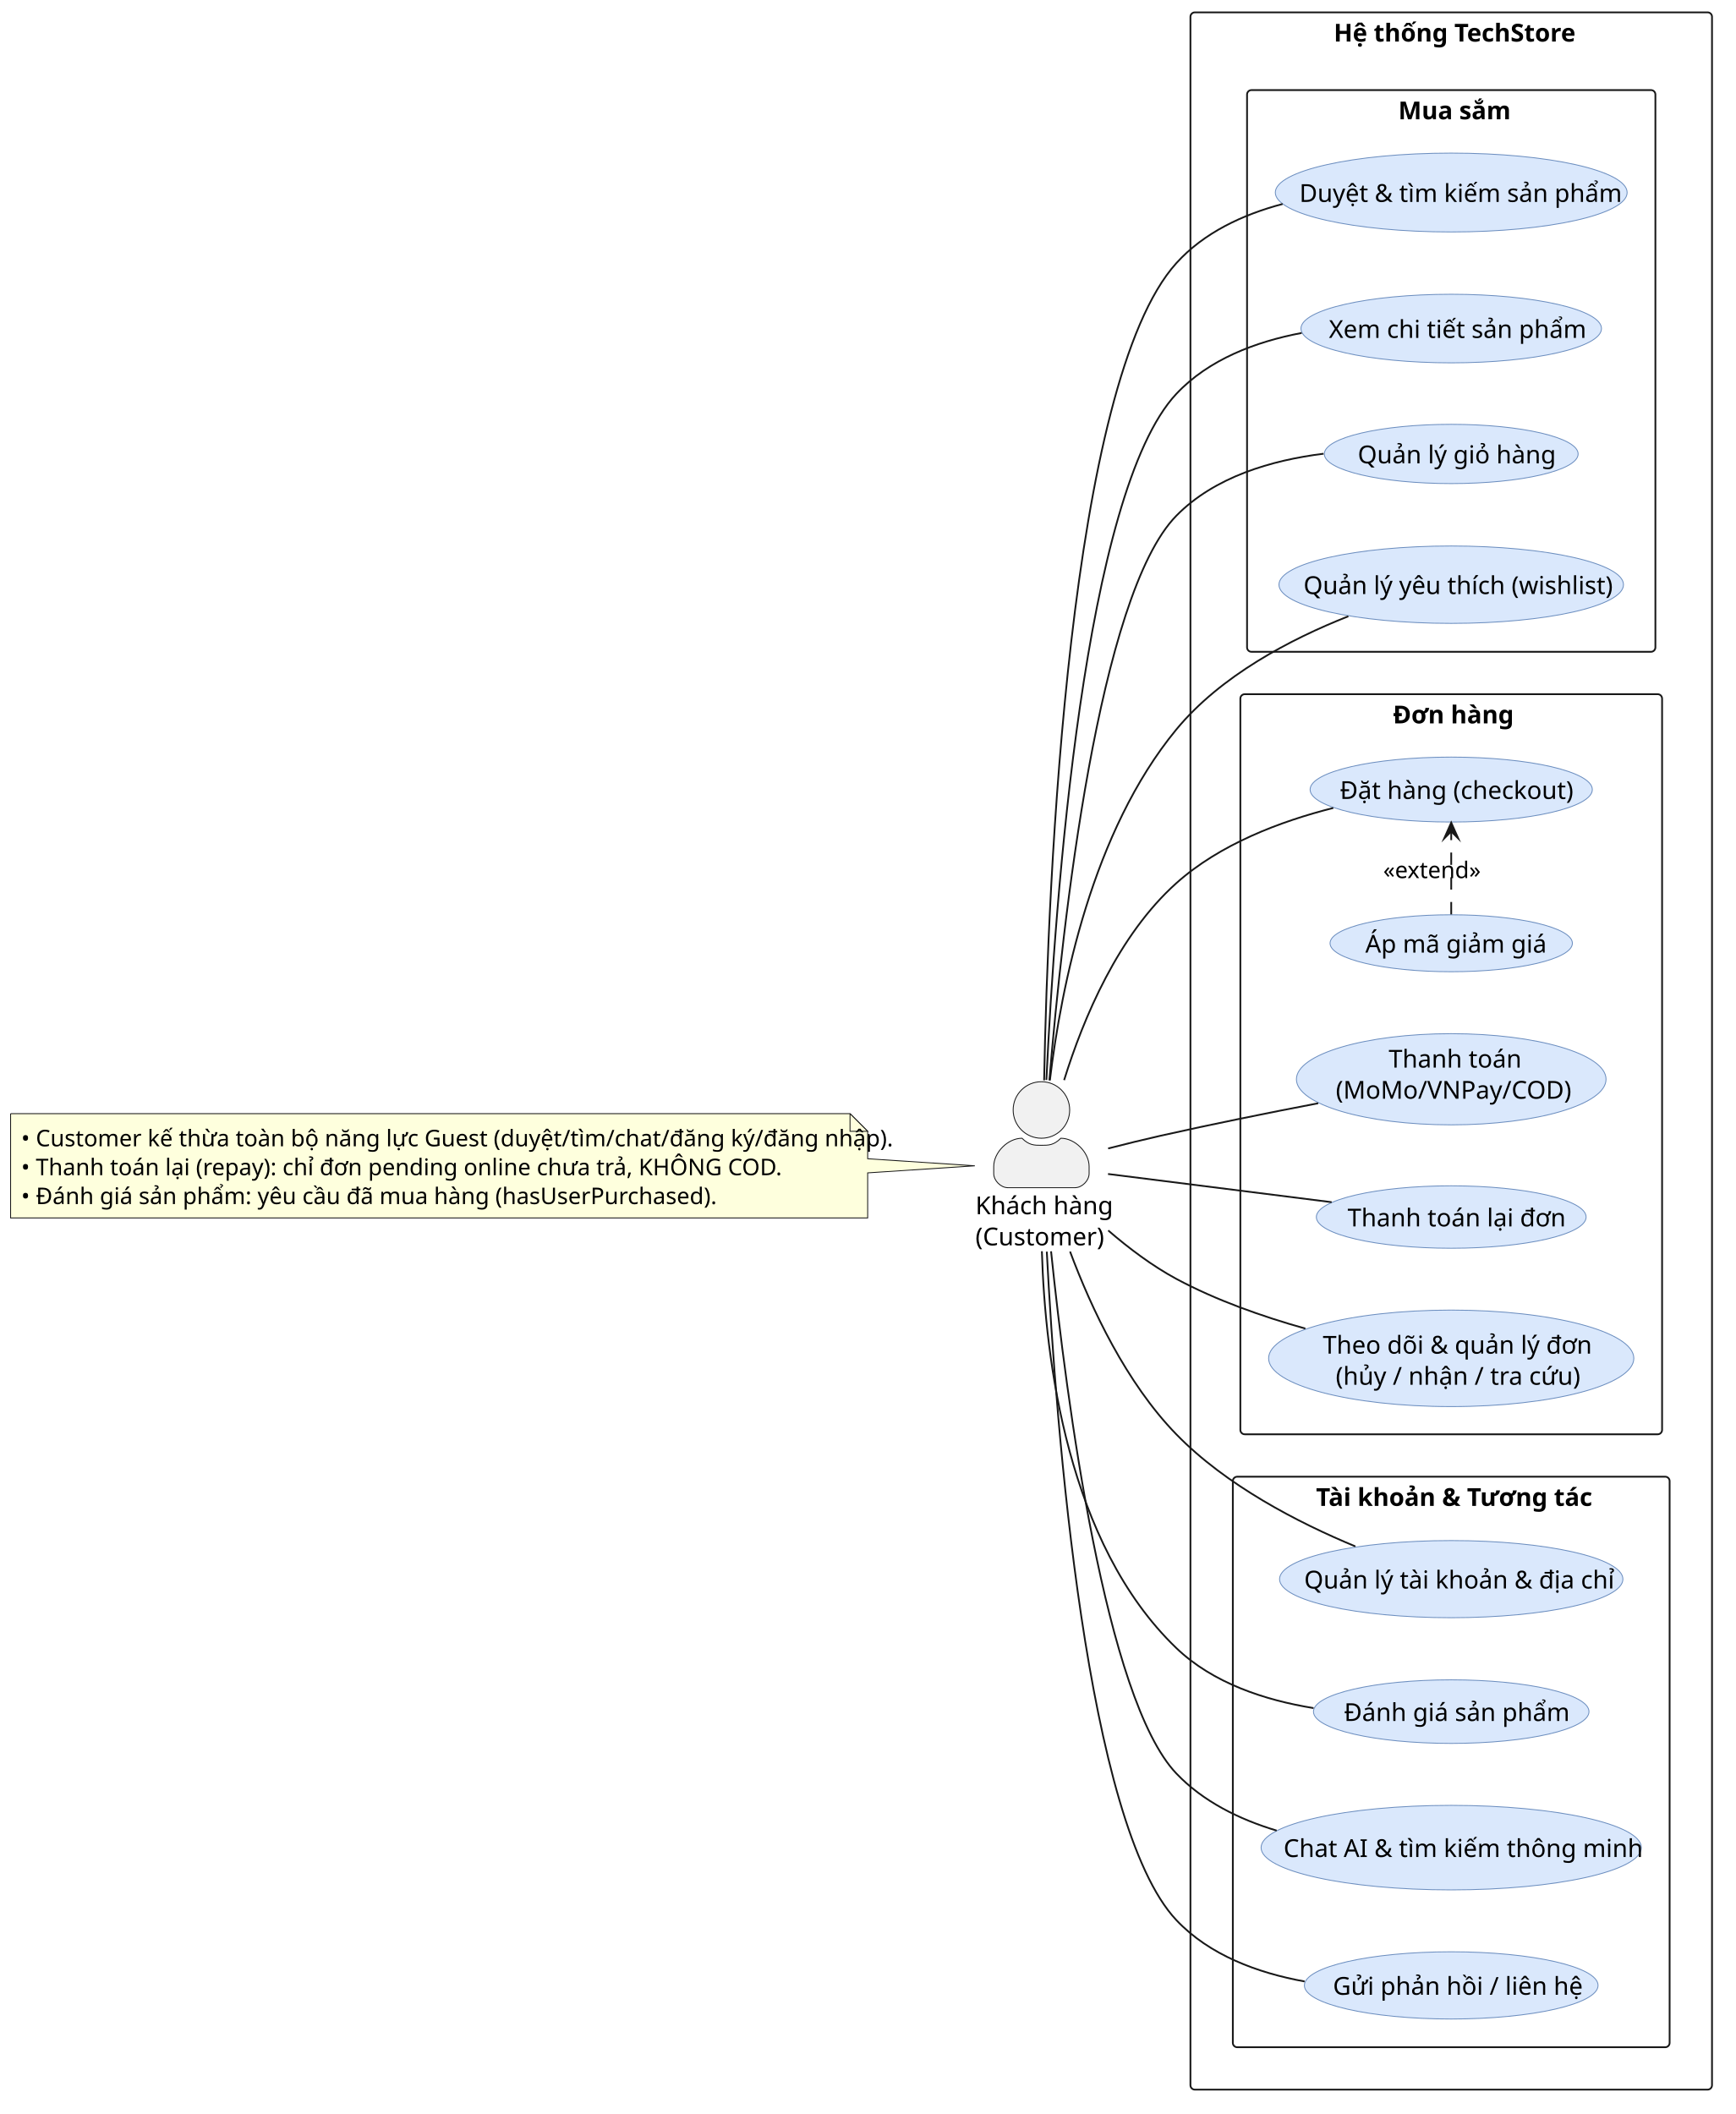
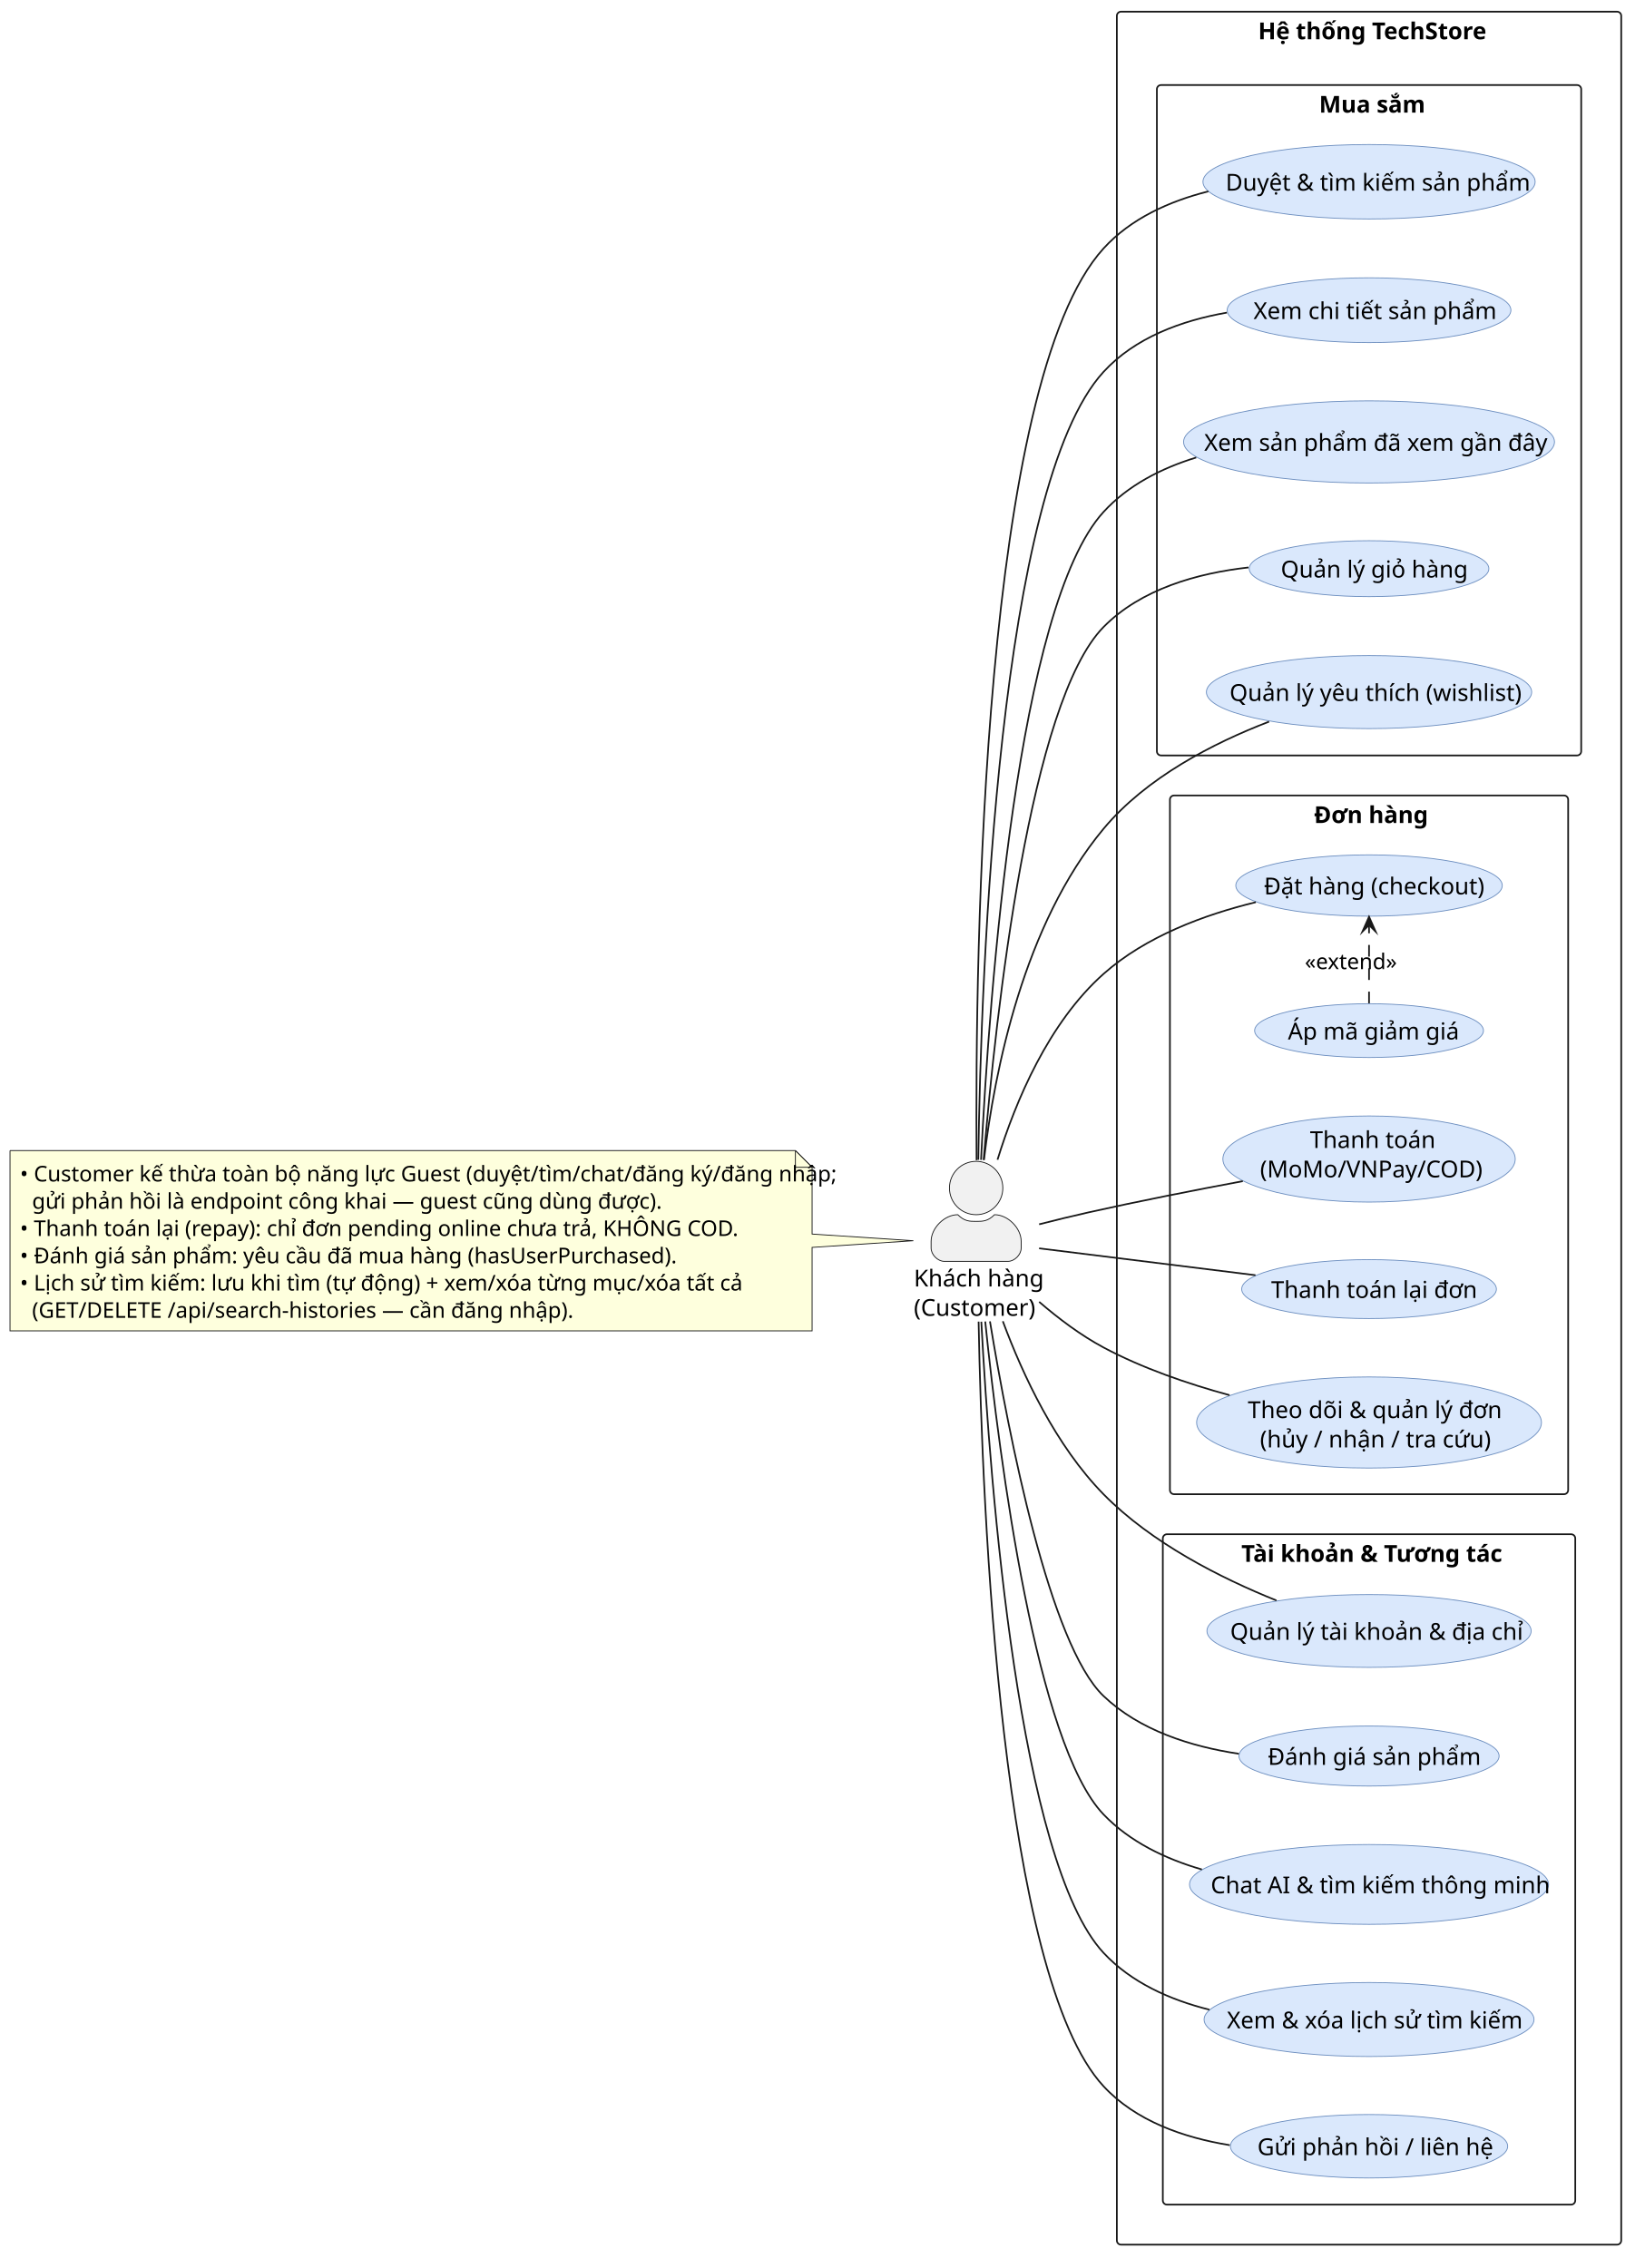
- <svg xmlns="http://www.w3.org/2000/svg" contentStyleType="text/css" data-diagram-type="DESCRIPTION" height="3740.625px" preserveAspectRatio="none" style="width:3071px;height:3740px;background:#FFFFFF;" version="1.1" viewBox="0 0 3071 3740" width="3071.875px" zoomAndPan="magnify">
+ <svg xmlns="http://www.w3.org/2000/svg" contentStyleType="text/css" data-diagram-type="DESCRIPTION" height="4250px" preserveAspectRatio="none" style="width:3081px;height:4250px;background:#FFFFFF;" version="1.1" viewBox="0 0 3081 4250" width="3081.25px" zoomAndPan="magnify">
  <defs />
  <g>
    <g class="cluster" data-qualified-name="H. th.ng TechStore" data-source-line="19" id="ent0002">
-       <rect fill="none" height="3675" rx="7.812" ry="7.812" style="stroke:#181818;stroke-width:3.125;" width="922.75" x="2106.094" y="21.875" />
-       <text fill="#000000" font-family="sans-serif" font-size="43.75" font-weight="700" lengthAdjust="spacing" textLength="415.646" x="2359.646" y="73.541">Hệ thống TechStore</text>
+       <rect fill="none" height="4184.375" rx="7.812" ry="7.812" style="stroke:#181818;stroke-width:3.125;" width="945" x="2092.562" y="21.875" />
+       <text fill="#000000" font-family="sans-serif" font-size="43.75" font-weight="700" lengthAdjust="spacing" textLength="415.646" x="2357.239" y="73.541">Hệ thống TechStore</text>
    </g>
    <g class="cluster" data-qualified-name="H. th.ng TechStore.Mua s.m" data-source-line="20" id="ent0003">
-       <rect fill="none" height="993.75" rx="7.812" ry="7.812" style="stroke:#181818;stroke-width:3.125;" width="722.438" x="2206.25" y="159.375" />
-       <text fill="#000000" font-family="sans-serif" font-size="43.75" font-weight="700" lengthAdjust="spacing" textLength="187.219" x="2473.859" y="211.041">Mua sắm</text>
+       <rect fill="none" height="1256.25" rx="7.812" ry="7.812" style="stroke:#181818;stroke-width:3.125;" width="795" x="2167.562" y="159.375" />
+       <text fill="#000000" font-family="sans-serif" font-size="43.75" font-weight="700" lengthAdjust="spacing" textLength="187.219" x="2471.453" y="211.041">Mua sắm</text>
    </g>
-     <g class="cluster" data-qualified-name="H. th.ng TechStore...n h.ng" data-source-line="26" id="ent0008">
-       <rect fill="none" height="1309.375" rx="7.812" ry="7.812" style="stroke:#181818;stroke-width:3.125;" width="746.125" x="2194.406" y="1228.125" />
-       <text fill="#000000" font-family="sans-serif" font-size="43.75" font-weight="700" lengthAdjust="spacing" textLength="206.082" x="2464.428" y="1279.791">Đơn hàng</text>
+     <g class="cluster" data-qualified-name="H. th.ng TechStore...n h.ng" data-source-line="27" id="ent0009">
+       <rect fill="none" height="1309.375" rx="7.812" ry="7.812" style="stroke:#181818;stroke-width:3.125;" width="746.125" x="2192" y="1490.625" />
+       <text fill="#000000" font-family="sans-serif" font-size="43.75" font-weight="700" lengthAdjust="spacing" textLength="206.082" x="2462.021" y="1542.291">Đơn hàng</text>
    </g>
-     <g class="cluster" data-qualified-name="H. th.ng TechStore.T.i kho.n . T..ng t.c" data-source-line="33" id="ent0014">
-       <rect fill="none" height="1009.375" rx="7.812" ry="7.812" style="stroke:#181818;stroke-width:3.125;" width="772.75" x="2181.094" y="2612.5" />
-       <text fill="#000000" font-family="sans-serif" font-size="43.75" font-weight="700" lengthAdjust="spacing" textLength="478.452" x="2328.243" y="2664.166">Tài khoản &amp; Tương tác</text>
+     <g class="cluster" data-qualified-name="H. th.ng TechStore.T.i kho.n . T..ng t.c" data-source-line="34" id="ent0015">
+       <rect fill="none" height="1256.25" rx="7.812" ry="7.812" style="stroke:#181818;stroke-width:3.125;" width="772.75" x="2178.688" y="2875" />
+       <text fill="#000000" font-family="sans-serif" font-size="43.75" font-weight="700" lengthAdjust="spacing" textLength="478.452" x="2325.837" y="2926.666">Tài khoản &amp; Tương tác</text>
    </g>
    <g class="entity" data-qualified-name="H. th.ng TechStore.Mua s.m.UC_browse" data-source-line="21" id="ent0004">
-       <ellipse cx="2567.473" cy="340.62" fill="#DAE8FC" rx="311.223" ry="69.745" style="stroke:#6C8EBF;stroke-width:1.562;" />
-       <text fill="#000000" font-family="sans-serif" font-size="43.75" lengthAdjust="spacing" textLength="537.347" x="2298.799" y="357.197">Duyệt &amp; tìm kiếm sản phẩm</text>
+       <ellipse cx="2565.066" cy="340.62" fill="#DAE8FC" rx="311.223" ry="69.745" style="stroke:#6C8EBF;stroke-width:1.562;" />
+       <text fill="#000000" font-family="sans-serif" font-size="43.75" lengthAdjust="spacing" textLength="537.347" x="2296.393" y="357.197">Duyệt &amp; tìm kiếm sản phẩm</text>
    </g>
    <g class="entity" data-qualified-name="H. th.ng TechStore.Mua s.m.UC_detail" data-source-line="22" id="ent0005">
-       <ellipse cx="2567.477" cy="581.258" fill="#DAE8FC" rx="265.821" ry="60.664" style="stroke:#6C8EBF;stroke-width:1.562;" />
-       <text fill="#000000" font-family="sans-serif" font-size="43.75" lengthAdjust="spacing" textLength="432.843" x="2351.056" y="597.835">Xem chi tiết sản phẩm</text>
+       <ellipse cx="2565.071" cy="581.258" fill="#DAE8FC" rx="265.821" ry="60.664" style="stroke:#6C8EBF;stroke-width:1.562;" />
+       <text fill="#000000" font-family="sans-serif" font-size="43.75" lengthAdjust="spacing" textLength="432.843" x="2348.65" y="597.835">Xem chi tiết sản phẩm</text>
    </g>
-     <g class="entity" data-qualified-name="H. th.ng TechStore.Mua s.m.UC_cart" data-source-line="23" id="ent0006">
-       <ellipse cx="2567.478" cy="803.121" fill="#DAE8FC" rx="224.509" ry="52.402" style="stroke:#6C8EBF;stroke-width:1.562;" />
-       <text fill="#000000" font-family="sans-serif" font-size="43.75" lengthAdjust="spacing" textLength="330.795" x="2402.08" y="819.698">Quản lý giỏ hàng</text>
+     <g class="entity" data-qualified-name="H. th.ng TechStore.Mua s.m.UC_recent" data-source-line="23" id="ent0006">
+       <ellipse cx="2565.048" cy="828.122" fill="#DAE8FC" rx="347.485" ry="76.997" style="stroke:#6C8EBF;stroke-width:1.562;" />
+       <text fill="#000000" font-family="sans-serif" font-size="43.75" lengthAdjust="spacing" textLength="617.712" x="2256.192" y="844.699">Xem sản phẩm đã xem gần đây</text>
    </g>
-     <g class="entity" data-qualified-name="H. th.ng TechStore.Mua s.m.UC_wish" data-source-line="24" id="ent0007">
-       <ellipse cx="2567.467" cy="1034.387" fill="#DAE8FC" rx="304.748" ry="68.45" style="stroke:#6C8EBF;stroke-width:1.562;" />
-       <text fill="#000000" font-family="sans-serif" font-size="43.75" lengthAdjust="spacing" textLength="522.757" x="2306.088" y="1050.964">Quản lý yêu thích (wishlist)</text>
+     <g class="entity" data-qualified-name="H. th.ng TechStore.Mua s.m.UC_cart" data-source-line="24" id="ent0007">
+       <ellipse cx="2565.072" cy="1065.621" fill="#DAE8FC" rx="224.509" ry="52.402" style="stroke:#6C8EBF;stroke-width:1.562;" />
+       <text fill="#000000" font-family="sans-serif" font-size="43.75" lengthAdjust="spacing" textLength="330.795" x="2399.674" y="1082.198">Quản lý giỏ hàng</text>
    </g>
-     <g class="entity" data-qualified-name="H. th.ng TechStore...n h.ng.UC_order" data-source-line="27" id="ent0009">
-       <ellipse cx="2567.454" cy="1396.866" fill="#DAE8FC" rx="249.642" ry="57.428" style="stroke:#6C8EBF;stroke-width:1.562;" />
-       <text fill="#000000" font-family="sans-serif" font-size="43.75" lengthAdjust="spacing" textLength="393.964" x="2370.473" y="1413.443">Đặt hàng (checkout)</text>
+     <g class="entity" data-qualified-name="H. th.ng TechStore.Mua s.m.UC_wish" data-source-line="25" id="ent0008">
+       <ellipse cx="2565.06" cy="1296.887" fill="#DAE8FC" rx="304.748" ry="68.45" style="stroke:#6C8EBF;stroke-width:1.562;" />
+       <text fill="#000000" font-family="sans-serif" font-size="43.75" lengthAdjust="spacing" textLength="522.757" x="2303.682" y="1313.464">Quản lý yêu thích (wishlist)</text>
    </g>
-     <g class="entity" data-qualified-name="H. th.ng TechStore...n h.ng.UC_discount" data-source-line="28" id="ent0010">
-       <ellipse cx="2567.469" cy="1668.75" fill="#DAE8FC" rx="214.375" ry="50.375" style="stroke:#6C8EBF;stroke-width:1.562;" />
-       <text fill="#000000" font-family="sans-serif" font-size="43.75" lengthAdjust="spacing" textLength="303.964" x="2415.486" y="1685.327">Áp mã giảm giá</text>
+     <g class="entity" data-qualified-name="H. th.ng TechStore...n h.ng.UC_order" data-source-line="28" id="ent0010">
+       <ellipse cx="2565.048" cy="1659.366" fill="#DAE8FC" rx="249.642" ry="57.428" style="stroke:#6C8EBF;stroke-width:1.562;" />
+       <text fill="#000000" font-family="sans-serif" font-size="43.75" lengthAdjust="spacing" textLength="393.964" x="2368.066" y="1675.943">Đặt hàng (checkout)</text>
    </g>
-     <g class="entity" data-qualified-name="H. th.ng TechStore...n h.ng.UC_pay" data-source-line="29" id="ent0011">
-       <ellipse cx="2567.479" cy="1909.379" fill="#DAE8FC" rx="273.885" ry="80.66" style="stroke:#6C8EBF;stroke-width:1.562;" />
-       <text fill="#000000" font-family="sans-serif" font-size="43.75" lengthAdjust="spacing" textLength="221.356" x="2456.801" y="1888.726">Thanh toán</text>
-       <text fill="#000000" font-family="sans-serif" font-size="43.75" lengthAdjust="spacing" textLength="408.383" x="2363.287" y="1943.755">(MoMo/VNPay/COD)</text>
+     <g class="entity" data-qualified-name="H. th.ng TechStore...n h.ng.UC_discount" data-source-line="29" id="ent0011">
+       <ellipse cx="2565.062" cy="1931.25" fill="#DAE8FC" rx="214.375" ry="50.375" style="stroke:#6C8EBF;stroke-width:1.562;" />
+       <text fill="#000000" font-family="sans-serif" font-size="43.75" lengthAdjust="spacing" textLength="303.964" x="2413.08" y="1947.827">Áp mã giảm giá</text>
    </g>
-     <g class="entity" data-qualified-name="H. th.ng TechStore...n h.ng.UC_repay" data-source-line="30" id="ent0012">
-       <ellipse cx="2567.479" cy="2153.133" fill="#DAE8FC" rx="238.635" ry="55.227" style="stroke:#6C8EBF;stroke-width:1.562;" />
-       <text fill="#000000" font-family="sans-serif" font-size="43.75" lengthAdjust="spacing" textLength="366.791" x="2384.084" y="2169.71">Thanh toán lại đơn</text>
+     <g class="entity" data-qualified-name="H. th.ng TechStore...n h.ng.UC_pay" data-source-line="30" id="ent0012">
+       <ellipse cx="2565.073" cy="2171.879" fill="#DAE8FC" rx="273.885" ry="80.66" style="stroke:#6C8EBF;stroke-width:1.562;" />
+       <text fill="#000000" font-family="sans-serif" font-size="43.75" lengthAdjust="spacing" textLength="221.356" x="2454.395" y="2151.226">Thanh toán</text>
+       <text fill="#000000" font-family="sans-serif" font-size="43.75" lengthAdjust="spacing" textLength="408.383" x="2360.881" y="2206.255">(MoMo/VNPay/COD)</text>
    </g>
-     <g class="entity" data-qualified-name="H. th.ng TechStore...n h.ng.UC_track" data-source-line="31" id="ent0013">
-       <ellipse cx="2567.466" cy="2403.113" fill="#DAE8FC" rx="323.06" ry="85.363" style="stroke:#6C8EBF;stroke-width:1.562;" />
-       <text fill="#000000" font-family="sans-serif" font-size="43.75" lengthAdjust="spacing" textLength="454.334" x="2340.299" y="2394.803">Theo dõi &amp; quản lý đơn</text>
-       <text fill="#000000" font-family="sans-serif" font-size="43.75" lengthAdjust="spacing" textLength="408.639" x="2363.146" y="2449.832">(hủy / nhận / tra cứu)</text>
+     <g class="entity" data-qualified-name="H. th.ng TechStore...n h.ng.UC_repay" data-source-line="31" id="ent0013">
+       <ellipse cx="2565.073" cy="2415.633" fill="#DAE8FC" rx="238.635" ry="55.227" style="stroke:#6C8EBF;stroke-width:1.562;" />
+       <text fill="#000000" font-family="sans-serif" font-size="43.75" lengthAdjust="spacing" textLength="366.791" x="2381.677" y="2432.21">Thanh toán lại đơn</text>
    </g>
-     <g class="entity" data-qualified-name="H. th.ng TechStore.T.i kho.n . T..ng t.c.UC_profile" data-source-line="34" id="ent0015">
-       <ellipse cx="2567.477" cy="2793.745" fill="#DAE8FC" rx="303.728" ry="68.246" style="stroke:#6C8EBF;stroke-width:1.562;" />
-       <text fill="#000000" font-family="sans-serif" font-size="43.75" lengthAdjust="spacing" textLength="520.45" x="2307.253" y="2810.323">Quản lý tài khoản &amp; địa chỉ</text>
+     <g class="entity" data-qualified-name="H. th.ng TechStore...n h.ng.UC_track" data-source-line="32" id="ent0014">
+       <ellipse cx="2565.06" cy="2665.613" fill="#DAE8FC" rx="323.06" ry="85.363" style="stroke:#6C8EBF;stroke-width:1.562;" />
+       <text fill="#000000" font-family="sans-serif" font-size="43.75" lengthAdjust="spacing" textLength="454.334" x="2337.893" y="2657.303">Theo dõi &amp; quản lý đơn</text>
+       <text fill="#000000" font-family="sans-serif" font-size="43.75" lengthAdjust="spacing" textLength="408.639" x="2360.74" y="2712.332">(hủy / nhận / tra cứu)</text>
    </g>
-     <g class="entity" data-qualified-name="H. th.ng TechStore.T.i kho.n . T..ng t.c.UC_review" data-source-line="35" id="ent0016">
-       <ellipse cx="2567.466" cy="3028.118" fill="#DAE8FC" rx="243.716" ry="56.243" style="stroke:#6C8EBF;stroke-width:1.562;" />
-       <text fill="#000000" font-family="sans-serif" font-size="43.75" lengthAdjust="spacing" textLength="379.416" x="2377.758" y="3044.695">Đánh giá sản phẩm</text>
+     <g class="entity" data-qualified-name="H. th.ng TechStore.T.i kho.n . T..ng t.c.UC_profile" data-source-line="35" id="ent0016">
+       <ellipse cx="2565.071" cy="3056.245" fill="#DAE8FC" rx="303.728" ry="68.246" style="stroke:#6C8EBF;stroke-width:1.562;" />
+       <text fill="#000000" font-family="sans-serif" font-size="43.75" lengthAdjust="spacing" textLength="520.45" x="2304.846" y="3072.823">Quản lý tài khoản &amp; địa chỉ</text>
    </g>
-     <g class="entity" data-qualified-name="H. th.ng TechStore.T.i kho.n . T..ng t.c.UC_ai" data-source-line="36" id="ent0017">
-       <ellipse cx="2567.465" cy="3268.743" fill="#DAE8FC" rx="336.371" ry="74.774" style="stroke:#6C8EBF;stroke-width:1.562;" />
-       <text fill="#000000" font-family="sans-serif" font-size="43.75" lengthAdjust="spacing" textLength="593.295" x="2270.817" y="3285.32">Chat AI &amp; tìm kiếm thông minh</text>
+     <g class="entity" data-qualified-name="H. th.ng TechStore.T.i kho.n . T..ng t.c.UC_review" data-source-line="36" id="ent0017">
+       <ellipse cx="2565.059" cy="3290.618" fill="#DAE8FC" rx="243.716" ry="56.243" style="stroke:#6C8EBF;stroke-width:1.562;" />
+       <text fill="#000000" font-family="sans-serif" font-size="43.75" lengthAdjust="spacing" textLength="379.416" x="2375.351" y="3307.195">Đánh giá sản phẩm</text>
    </g>
-     <g class="entity" data-qualified-name="H. th.ng TechStore.T.i kho.n . T..ng t.c.UC_feedback" data-source-line="37" id="ent0018">
-       <ellipse cx="2567.463" cy="3512.486" fill="#DAE8FC" rx="259.776" ry="59.455" style="stroke:#6C8EBF;stroke-width:1.562;" />
-       <text fill="#000000" font-family="sans-serif" font-size="43.75" lengthAdjust="spacing" textLength="418.445" x="2358.241" y="3529.064">Gửi phản hồi / liên hệ</text>
+     <g class="entity" data-qualified-name="H. th.ng TechStore.T.i kho.n . T..ng t.c.UC_ai" data-source-line="37" id="ent0018">
+       <ellipse cx="2565.058" cy="3531.243" fill="#DAE8FC" rx="336.371" ry="74.774" style="stroke:#6C8EBF;stroke-width:1.562;" />
+       <text fill="#000000" font-family="sans-serif" font-size="43.75" lengthAdjust="spacing" textLength="593.295" x="2268.411" y="3547.82">Chat AI &amp; tìm kiếm thông minh</text>
+     </g>
+     <g class="entity" data-qualified-name="H. th.ng TechStore.T.i kho.n . T..ng t.c.UC_searchhist" data-source-line="38" id="ent0019">
+       <ellipse cx="2565.054" cy="3784.38" fill="#DAE8FC" rx="309.085" ry="69.317" style="stroke:#6C8EBF;stroke-width:1.562;" />
+       <text fill="#000000" font-family="sans-serif" font-size="43.75" lengthAdjust="spacing" textLength="532.541" x="2298.784" y="3800.957">Xem &amp; xóa lịch sử tìm kiếm</text>
+     </g>
+     <g class="entity" data-qualified-name="H. th.ng TechStore.T.i kho.n . T..ng t.c.UC_feedback" data-source-line="39" id="ent0020">
+       <ellipse cx="2565.057" cy="4021.861" fill="#DAE8FC" rx="259.776" ry="59.455" style="stroke:#6C8EBF;stroke-width:1.562;" />
+       <text fill="#000000" font-family="sans-serif" font-size="43.75" lengthAdjust="spacing" textLength="418.445" x="2355.834" y="4038.439">Gửi phản hồi / liên hệ</text>
    </g>
    <g class="entity" data-qualified-name="customer" data-source-line="17" id="ent0001">
-       <ellipse cx="1842.454" cy="1963.719" fill="#F1F1F1" rx="50" ry="50" style="stroke:#181818;stroke-width:1.562;" />
-       <path d="M1842.454,2026.219 C1854.954,2026.219 1864.329,2026.219 1876.829,2013.719 C1901.829,2013.719 1926.829,2038.719 1926.829,2063.719 L1926.829,2076.219 C1926.829,2088.719 1914.329,2101.219 1901.829,2101.219 L1783.079,2101.219 C1770.579,2101.219 1758.079,2088.719 1758.079,2076.219 L1758.079,2063.719 C1758.079,2038.719 1783.079,2013.719 1808.079,2013.719 C1820.579,2026.219 1829.954,2026.219 1842.454,2026.219" fill="#F1F1F1" style="stroke:#181818;stroke-width:1.562;" />
-       <text fill="#000000" font-family="sans-serif" font-size="43.75" lengthAdjust="spacing" textLength="233.533" x="1725.688" y="2148.198">Khách hàng</text>
-       <text fill="#000000" font-family="sans-serif" font-size="43.75" lengthAdjust="spacing" textLength="218.771" x="1725.688" y="2203.227">(Customer)</text>
+       <ellipse cx="1828.923" cy="2226.219" fill="#F1F1F1" rx="50" ry="50" style="stroke:#181818;stroke-width:1.562;" />
+       <path d="M1828.923,2288.719 C1841.423,2288.719 1850.798,2288.719 1863.298,2276.219 C1888.298,2276.219 1913.298,2301.219 1913.298,2326.219 L1913.298,2338.719 C1913.298,2351.219 1900.798,2363.719 1888.298,2363.719 L1769.548,2363.719 C1757.048,2363.719 1744.548,2351.219 1744.548,2338.719 L1744.548,2326.219 C1744.548,2301.219 1769.548,2276.219 1794.548,2276.219 C1807.048,2288.719 1816.423,2288.719 1828.923,2288.719" fill="#F1F1F1" style="stroke:#181818;stroke-width:1.562;" />
+       <text fill="#000000" font-family="sans-serif" font-size="43.75" lengthAdjust="spacing" textLength="233.533" x="1712.156" y="2410.698">Khách hàng</text>
+       <text fill="#000000" font-family="sans-serif" font-size="43.75" lengthAdjust="spacing" textLength="218.771" x="1712.156" y="2465.727">(Customer)</text>
    </g>
-     <g class="entity" data-qualified-name="GMN32" data-source-line="57" id="ent0033">
-       <path d="M18.75,1970.219 L18.75,2154.765 A0,0 0 0 0 18.75,2154.765 L1535.072,2154.765 A0,0 0 0 0 1535.072,2154.765 L1535.072,2075 L1724.688,2062.5 L1535.072,2050 L1535.072,2001.469 L1503.822,1970.219 L18.75,1970.219 A0,0 0 0 0 18.75,1970.219" fill="#FEFFDD" style="stroke:#181818;stroke-width:1.562;" />
-       <path d="M1503.822,1970.219 L1503.822,2001.469 L1535.072,2001.469 L1503.822,1970.219" fill="#FEFFDD" style="stroke:#181818;stroke-width:1.562;" />
-       <text fill="#000000" font-family="sans-serif" font-size="40.625" lengthAdjust="spacing" textLength="1450.697" x="37.5" y="2028.016">• Customer kế thừa toàn bộ năng lực Guest (duyệt/tìm/chat/đăng ký/đăng nhập).</text>
-       <text fill="#000000" font-family="sans-serif" font-size="40.625" lengthAdjust="spacing" textLength="1305.514" x="37.5" y="2079.115">• Thanh toán lại (repay): chỉ đơn pending online chưa trả, KHÔNG COD.</text>
-       <text fill="#000000" font-family="sans-serif" font-size="40.625" lengthAdjust="spacing" textLength="1188.539" x="37.5" y="2130.213">• Đánh giá sản phẩm: yêu cầu đã mua hàng (hasUserPurchased).</text>
+     <g class="entity" data-qualified-name="GMN36" data-source-line="61" id="ent0037">
+       <path d="M18.75,2156.094 L18.75,2493.936 A0,0 0 0 0 18.75,2493.936 L1521.544,2493.936 A0,0 0 0 0 1521.544,2493.936 L1521.544,2337.5 L1711.312,2325 L1521.544,2312.5 L1521.544,2187.344 L1490.294,2156.094 L18.75,2156.094 A0,0 0 0 0 18.75,2156.094" fill="#FEFFDD" style="stroke:#181818;stroke-width:1.562;" />
+       <path d="M1490.294,2156.094 L1490.294,2187.344 L1521.544,2187.344 L1490.294,2156.094" fill="#FEFFDD" style="stroke:#181818;stroke-width:1.562;" />
+       <text fill="#000000" font-family="sans-serif" font-size="40.625" lengthAdjust="spacing" textLength="1437.169" x="37.5" y="2213.891">• Customer kế thừa toàn bộ năng lực Guest (duyệt/tìm/chat/đăng ký/đăng nhập;</text>
+       <text fill="#000000" font-family="sans-serif" font-size="40.625" lengthAdjust="spacing" textLength="1117.703" x="60.074" y="2264.99">gửi phản hồi là endpoint công khai — guest cũng dùng được).</text>
+       <text fill="#000000" font-family="sans-serif" font-size="40.625" lengthAdjust="spacing" textLength="1305.514" x="37.5" y="2316.088">• Thanh toán lại (repay): chỉ đơn pending online chưa trả, KHÔNG COD.</text>
+       <text fill="#000000" font-family="sans-serif" font-size="40.625" lengthAdjust="spacing" textLength="1188.539" x="37.5" y="2367.187">• Đánh giá sản phẩm: yêu cầu đã mua hàng (hasUserPurchased).</text>
+       <text fill="#000000" font-family="sans-serif" font-size="40.625" lengthAdjust="spacing" textLength="1286.928" x="37.5" y="2418.285">• Lịch sử tìm kiếm: lưu khi tìm (tự động) + xem/xóa từng mục/xóa tất cả</text>
+       <text fill="#000000" font-family="sans-serif" font-size="40.625" lengthAdjust="spacing" textLength="998.01" x="60.074" y="2469.384">(GET/DELETE /api/search-histories — cần đăng nhập).</text>
    </g>
-     <g class="link" data-entity-1="ent0010" data-entity-2="ent0009" data-link-type="dependency" data-source-line="40" id="lnk19">
-       <path d="M2567.469,1617.625 C2567.469,1571.469 2567.469,1519.25 2567.469,1470.969" fill="none" id="UC_discount-to-UC_order" style="stroke:#181818;stroke-width:3.125;stroke-dasharray:21.875,21.875;" />
-       <polygon fill="#181818" points="2567.469,1455.344,2554.969,1483.469,2567.469,1470.969,2579.969,1483.469,2567.469,1455.344" style="stroke:#181818;stroke-width:3.125;stroke-linejoin:miter;stroke-miterlimit:10;" />
-       <text fill="#000000" font-family="sans-serif" font-size="40.625" lengthAdjust="spacing" textLength="167.162" x="2447.156" y="1553.516">«extend»</text>
+     <g class="link" data-entity-1="ent0011" data-entity-2="ent0010" data-link-type="dependency" data-source-line="42" id="lnk21">
+       <path d="M2565.062,1880.125 C2565.062,1833.969 2565.062,1781.75 2565.062,1733.469" fill="none" id="UC_discount-to-UC_order" style="stroke:#181818;stroke-width:3.125;stroke-dasharray:21.875,21.875;" />
+       <polygon fill="#181818" points="2565.062,1717.844,2552.562,1745.969,2565.062,1733.469,2577.562,1745.969,2565.062,1717.844" style="stroke:#181818;stroke-width:3.125;stroke-linejoin:miter;stroke-miterlimit:10;" />
+       <text fill="#000000" font-family="sans-serif" font-size="40.625" lengthAdjust="spacing" textLength="167.162" x="2444.75" y="1816.016">«extend»</text>
    </g>
-     <g class="link" data-entity-1="ent0001" data-entity-2="ent0004" data-link-type="association" data-source-line="43" id="lnk20">
-       <path d="M1847.219,1911.344 C1854.156,1554.969 1890.688,676.469 2081.094,465.625 C2129.906,411.594 2198.688,379.562 2269.125,360.906" fill="none" id="customer-UC_browse" style="stroke:#181818;stroke-width:3.125;" />
+     <g class="link" data-entity-1="ent0001" data-entity-2="ent0004" data-link-type="association" data-source-line="45" id="lnk22">
+       <path d="M1829.719,2174.094 C1826.812,1776.656 1840.844,714.656 2067.562,465.625 C2118.531,409.656 2190.594,377.125 2263.969,358.625" fill="none" id="customer-UC_browse" style="stroke:#181818;stroke-width:3.125;" />
    </g>
-     <g class="link" data-entity-1="ent0001" data-entity-2="ent0005" data-link-type="association" data-source-line="44" id="lnk21">
-       <path d="M1851.281,1910.719 C1866.375,1592.531 1918.156,870.594 2081.094,696.875 C2138.344,635.844 2221.594,604.469 2302.906,589.031" fill="none" id="customer-UC_detail" style="stroke:#181818;stroke-width:3.125;" />
+     <g class="link" data-entity-1="ent0001" data-entity-2="ent0005" data-link-type="association" data-source-line="46" id="lnk23">
+       <path d="M1832.938,2173.344 C1838.25,1811.312 1871.375,910.75 2067.562,696.875 C2126.562,632.562 2213.875,600.719 2298.75,585.812" fill="none" id="customer-UC_detail" style="stroke:#181818;stroke-width:3.125;" />
    </g>
-     <g class="link" data-entity-1="ent0001" data-entity-2="ent0006" data-link-type="association" data-source-line="45" id="lnk22">
-       <path d="M1856.531,1911.188 C1879.844,1632.25 1943.844,1052.625 2081.094,912.5 C2148.531,843.688 2249.438,814.156 2341.656,802.688" fill="none" id="customer-UC_cart" style="stroke:#181818;stroke-width:3.125;" />
+     <g class="link" data-entity-1="ent0001" data-entity-2="ent0006" data-link-type="association" data-source-line="47" id="lnk24">
+       <path d="M1838.094,2173.531 C1853.844,1855.938 1906.781,1135.094 2067.562,959.375 C2113.438,909.25 2176.031,877.375 2241.281,857.312" fill="none" id="customer-UC_recent" style="stroke:#181818;stroke-width:3.125;" />
    </g>
-     <g class="link" data-entity-1="ent0001" data-entity-2="ent0007" data-link-type="association" data-source-line="46" id="lnk23">
-       <path d="M1857.406,1911.438 C1877.688,1742.969 1932.688,1470.594 2081.094,1290.625 C2159.656,1195.375 2283.031,1130.812 2385.469,1090.281" fill="none" id="customer-UC_wish" style="stroke:#181818;stroke-width:3.125;" />
+     <g class="link" data-entity-1="ent0001" data-entity-2="ent0007" data-link-type="association" data-source-line="48" id="lnk25">
+       <path d="M1842.938,2173.625 C1866.156,1894.594 1929.969,1314.781 2067.562,1175 C2137.875,1103.594 2243.594,1074.094 2339.25,1063.344" fill="none" id="customer-UC_cart" style="stroke:#181818;stroke-width:3.125;" />
    </g>
-     <g class="link" data-entity-1="ent0001" data-entity-2="ent0009" data-link-type="association" data-source-line="47" id="lnk24">
-       <path d="M1882.625,1910.906 C1916.969,1800.344 1978.531,1654.375 2081.094,1562.5 C2158.062,1493.562 2265.062,1453.062 2358.812,1429.406" fill="none" id="customer-UC_order" style="stroke:#181818;stroke-width:3.125;" />
+     <g class="link" data-entity-1="ent0001" data-entity-2="ent0008" data-link-type="association" data-source-line="49" id="lnk26">
+       <path d="M1843.562,2173.656 C1863.562,2004.969 1918.312,1732.375 2067.562,1553.125 C2147.688,1456.938 2273.25,1392.469 2377.781,1352.281" fill="none" id="customer-UC_wish" style="stroke:#181818;stroke-width:3.125;" />
    </g>
-     <g class="link" data-entity-1="ent0001" data-entity-2="ent0011" data-link-type="association" data-source-line="48" id="lnk25">
-       <path d="M1960.5,2031.812 C1990.5,2024.125 2022.875,2016.156 2052.969,2009.375 C2143.875,1988.875 2244.406,1968.656 2332.094,1951.844" fill="none" id="customer-UC_pay" style="stroke:#181818;stroke-width:3.125;" />
+     <g class="link" data-entity-1="ent0001" data-entity-2="ent0010" data-link-type="association" data-source-line="50" id="lnk27">
+       <path d="M1868.938,2173.219 C1903.156,2062.531 1964.688,1916.5 2067.562,1825 C2146.719,1754.625 2256.781,1713.969 2352.969,1690.594" fill="none" id="customer-UC_order" style="stroke:#181818;stroke-width:3.125;" />
    </g>
-     <g class="link" data-entity-1="ent0001" data-entity-2="ent0012" data-link-type="association" data-source-line="49" id="lnk26">
-       <path d="M1960.281,2076.969 C2066.5,2090.344 2227.031,2110.594 2355.906,2126.844" fill="none" id="customer-UC_repay" style="stroke:#181818;stroke-width:3.125;" />
+     <g class="link" data-entity-1="ent0001" data-entity-2="ent0012" data-link-type="association" data-source-line="51" id="lnk28">
+       <path d="M1946.938,2294.219 C1976.969,2286.562 2009.344,2278.594 2039.438,2271.875 C2133.625,2250.812 2238,2230.281 2328.531,2213.375" fill="none" id="customer-UC_pay" style="stroke:#181818;stroke-width:3.125;" />
    </g>
-     <g class="link" data-entity-1="ent0001" data-entity-2="ent0013" data-link-type="association" data-source-line="50" id="lnk27">
-       <path d="M1960.625,2176.875 C1996.844,2208.125 2038.594,2239.625 2081.094,2262.5 C2151.5,2300.375 2233.312,2329.156 2309.406,2350.469" fill="none" id="customer-UC_track" style="stroke:#181818;stroke-width:3.125;" />
+     <g class="link" data-entity-1="ent0001" data-entity-2="ent0013" data-link-type="association" data-source-line="52" id="lnk29">
+       <path d="M1946.906,2339.25 C2055.312,2352.719 2220.406,2373.219 2352.281,2389.594" fill="none" id="customer-UC_repay" style="stroke:#181818;stroke-width:3.125;" />
    </g>
-     <g class="link" data-entity-1="ent0001" data-entity-2="ent0015" data-link-type="association" data-source-line="51" id="lnk28">
-       <path d="M1893.125,2214.188 C1931,2315.562 1992.531,2446.469 2081.094,2537.5 C2169.188,2628.031 2296.188,2693.656 2397.875,2735.812" fill="none" id="customer-UC_profile" style="stroke:#181818;stroke-width:3.125;" />
+     <g class="link" data-entity-1="ent0001" data-entity-2="ent0014" data-link-type="association" data-source-line="53" id="lnk30">
+       <path d="M1947,2439.531 C1983.25,2470.781 2025,2502.25 2067.562,2525 C2140.375,2563.875 2225.125,2593.031 2303.656,2614.406" fill="none" id="customer-UC_track" style="stroke:#181818;stroke-width:3.125;" />
    </g>
-     <g class="link" data-entity-1="ent0001" data-entity-2="ent0016" data-link-type="association" data-source-line="52" id="lnk29">
-       <path d="M1843.281,2213.656 C1849,2404.75 1888.812,2731 2081.094,2915.625 C2145.719,2977.688 2237.594,3007.875 2323.906,3021.875" fill="none" id="customer-UC_review" style="stroke:#181818;stroke-width:3.125;" />
+     <g class="link" data-entity-1="ent0001" data-entity-2="ent0016" data-link-type="association" data-source-line="54" id="lnk31">
+       <path d="M1878.906,2475.875 C1916.625,2577.469 1978.25,2709.062 2067.562,2800 C2157.688,2891.719 2287.594,2957.312 2391.625,2999.156" fill="none" id="customer-UC_profile" style="stroke:#181818;stroke-width:3.125;" />
    </g>
-     <g class="link" data-entity-1="ent0001" data-entity-2="ent0017" data-link-type="association" data-source-line="53" id="lnk30">
-       <path d="M1859.531,2213.781 C1886.844,2477.562 1955.969,3006.031 2081.094,3137.5 C2128.438,3187.25 2192.594,3218.781 2258.656,3238.625" fill="none" id="customer-UC_ai" style="stroke:#181818;stroke-width:3.125;" />
+     <g class="link" data-entity-1="ent0001" data-entity-2="ent0017" data-link-type="association" data-source-line="55" id="lnk32">
+       <path d="M1854.812,2476.125 C1890.719,2694.312 1966.906,3081.938 2067.562,3178.125 C2135.031,3242.594 2231.375,3272.938 2321.156,3286.406" fill="none" id="customer-UC_review" style="stroke:#181818;stroke-width:3.125;" />
    </g>
-     <g class="link" data-entity-1="ent0001" data-entity-2="ent0018" data-link-type="association" data-source-line="54" id="lnk31">
-       <path d="M1851.969,2214.375 C1868.281,2527.156 1922.062,3227.969 2081.094,3396.875 C2139.656,3459.062 2225.188,3490.438 2308.062,3505.531" fill="none" id="customer-UC_feedback" style="stroke:#181818;stroke-width:3.125;" />
+     <g class="link" data-entity-1="ent0001" data-entity-2="ent0018" data-link-type="association" data-source-line="56" id="lnk33">
+       <path d="M1845.938,2476.375 C1873.125,2740.219 1942.062,3268.875 2067.562,3400 C2116.688,3451.312 2183.406,3483.375 2251.875,3503.219" fill="none" id="customer-UC_ai" style="stroke:#181818;stroke-width:3.125;" />
+     </g>
+     <g class="link" data-entity-1="ent0001" data-entity-2="ent0019" data-link-type="association" data-source-line="57" id="lnk34">
+       <path d="M1838.625,2476.719 C1855.25,2789.188 1909.625,3489.438 2067.562,3659.375 C2119.406,3715.125 2192.219,3747.531 2266.031,3766" fill="none" id="customer-UC_searchhist" style="stroke:#181818;stroke-width:3.125;" />
+     </g>
+     <g class="link" data-entity-1="ent0001" data-entity-2="ent0020" data-link-type="association" data-source-line="58" id="lnk35">
+       <path d="M1833.531,2476.594 C1840.219,2831.688 1876.219,3702.844 2067.562,3909.375 C2128,3974.594 2217.688,4005.844 2304.156,4019.812" fill="none" id="customer-UC_feedback" style="stroke:#181818;stroke-width:3.125;" />
    </g>
  </g>
</svg>
